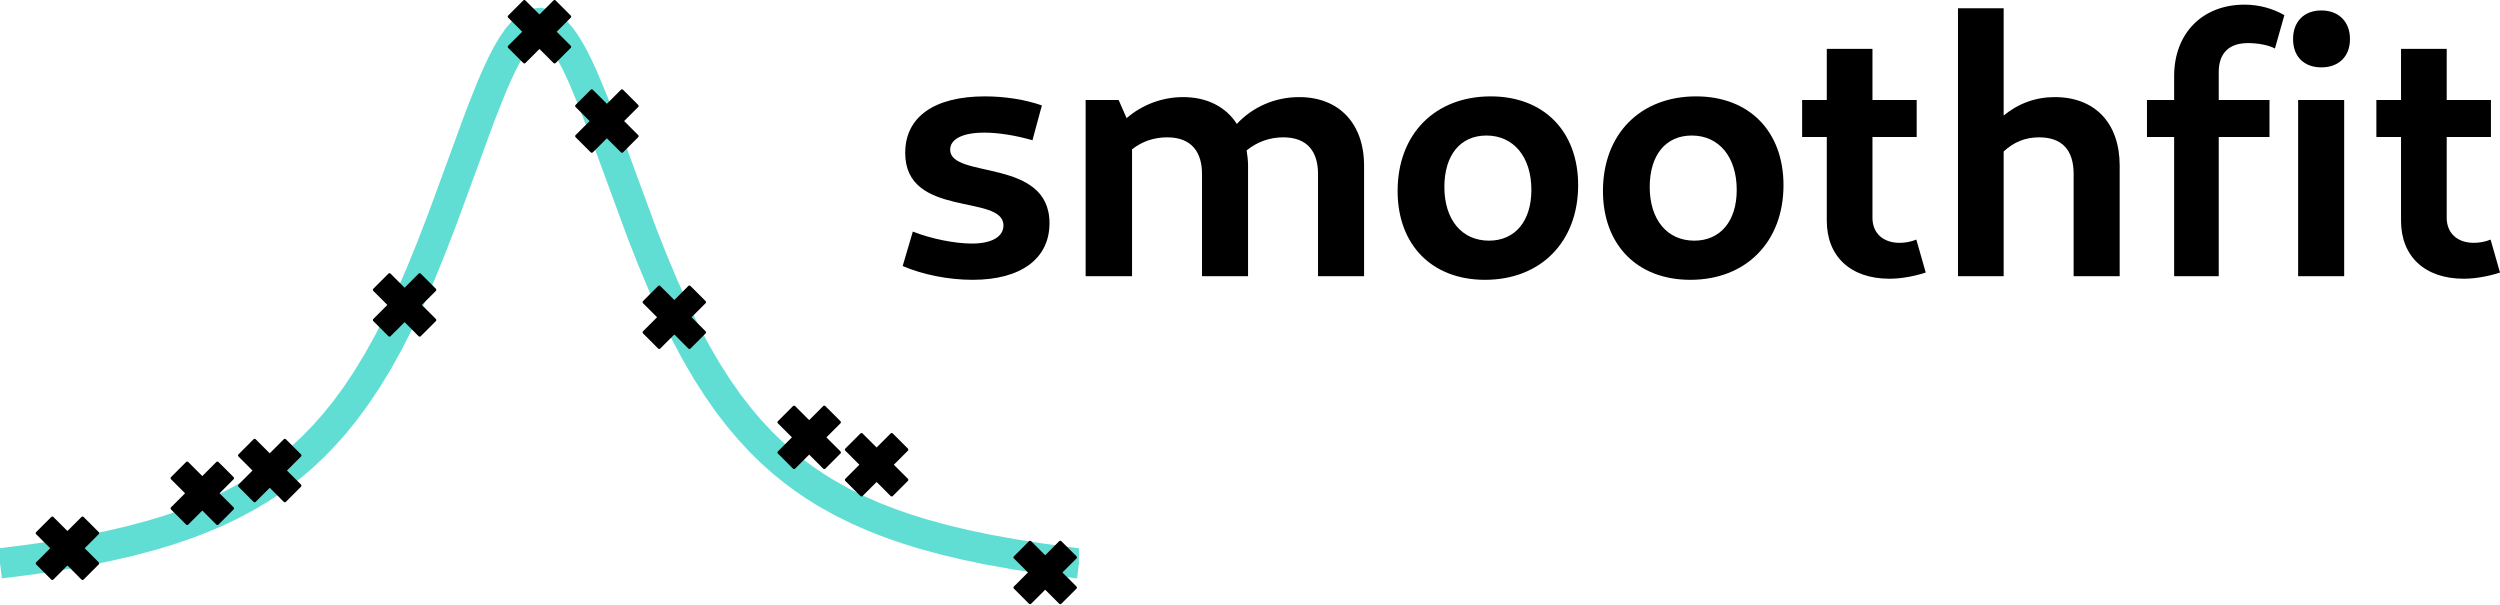
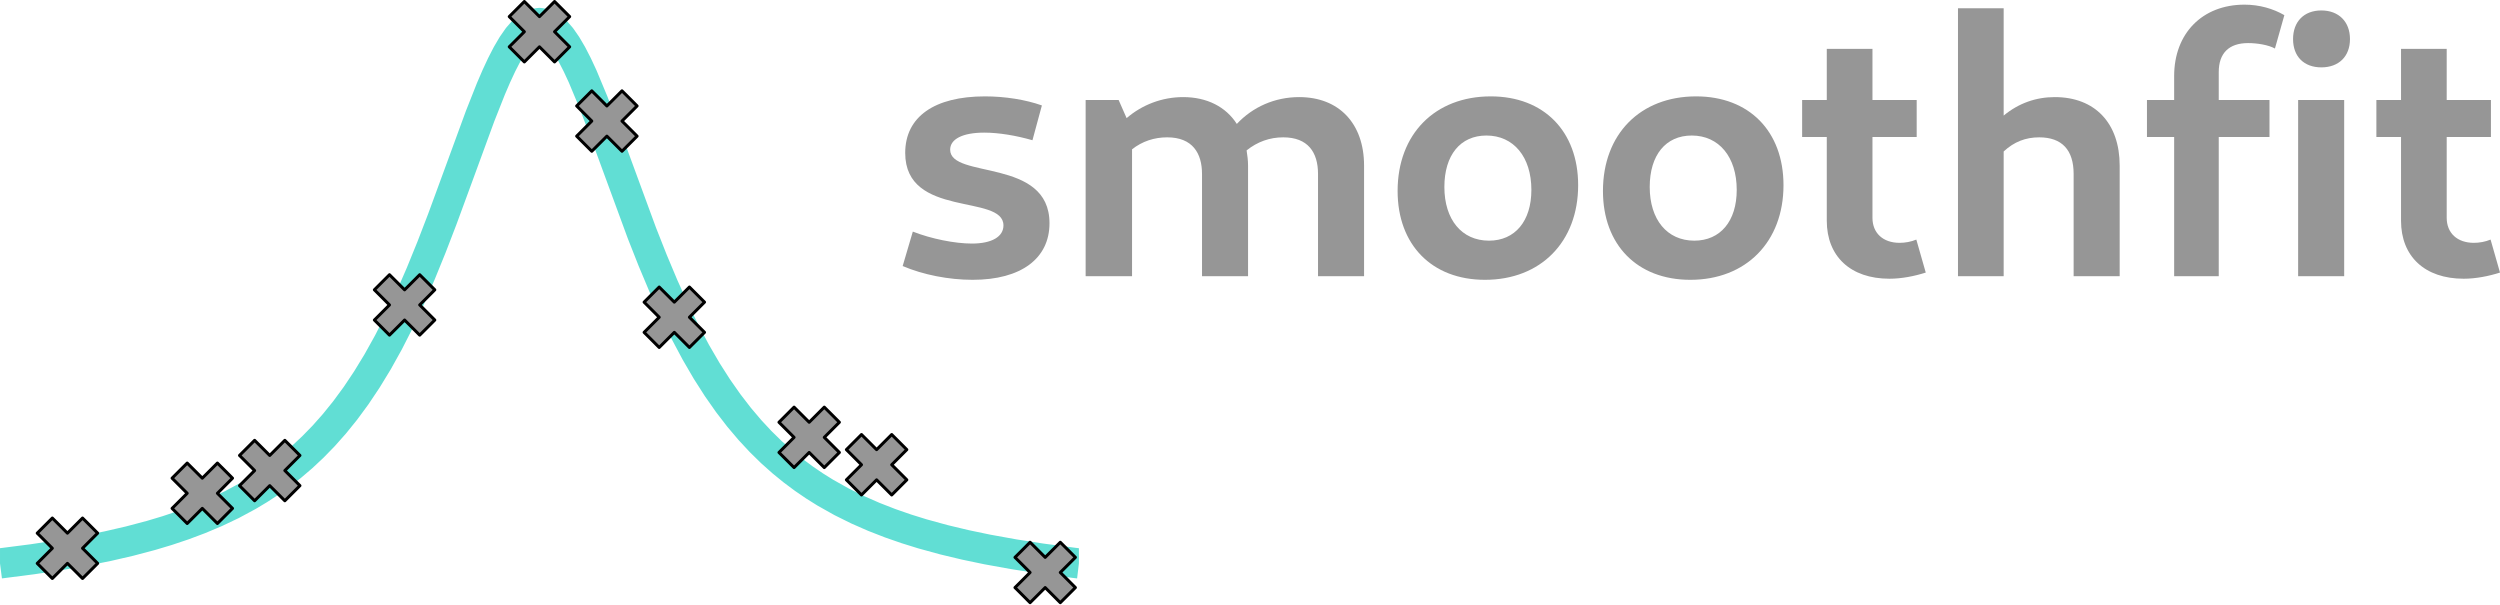
- <svg xmlns="http://www.w3.org/2000/svg" xmlns:xlink="http://www.w3.org/1999/xlink" height="266.653" viewBox="0 0 827.51 199.99" width="1103.348" id="svg45">
+ <svg xmlns="http://www.w3.org/2000/svg" xmlns:xlink="http://www.w3.org/1999/xlink" height="266.653" viewBox="0 0 827.51 199.99" width="1103.348" id="svg45" version="1.1">
  <defs id="defs4" stroke-linejoin="round">
    <style id="style2">*{stroke-linecap:butt;stroke-linejoin:round}</style>
  </defs>
  <g id="figure_1" transform="translate(-7.2 -37.618)" stroke-linejoin="round">
    <g id="patch_1">
      <path d="M0 280.512h371.52V0H0z" id="path6" fill="none" />
    </g>
    <g id="axes_1">
      <g id="line2d_1">
-         <path clip-path="url(#p22f64d38d4)" d="M7.2 224.115l10.714-1.376 8.928-1.344 8.928-1.566 7.142-1.444 7.142-1.649 7.143-1.891 5.357-1.606 5.356-1.794 5.357-2.009 5.357-2.258 5.357-2.548 5.357-2.884 3.57-2.136 3.572-2.33 3.571-2.544 3.571-2.782 3.572-3.046 3.57-3.34 3.572-3.665 3.571-4.026 3.571-4.424 3.572-4.861 3.57-5.34 3.572-5.858 3.571-6.413 3.571-7 3.572-7.603 3.57-8.206 3.572-8.778 3.571-9.282 5.357-14.58 7.142-19.485 3.572-9.023 1.785-4.152 1.786-3.837 1.785-3.467 1.786-3.041 1.786-2.566 1.785-2.047 1.786-1.49 1.785-.904 1.786-.304 1.786.304 1.785.905 1.786 1.49 1.785 2.046 1.786 2.566 1.786 3.041 1.785 3.467 1.786 3.837 3.571 8.562 3.571 9.376 12.5 34 3.57 9.041 3.572 8.499 3.571 7.906 3.571 7.3 3.571 6.703 3.572 6.132 3.57 5.593 3.572 5.096 3.571 4.637 3.571 4.22 3.572 3.841 3.57 3.499 3.572 3.189 3.571 2.91 3.571 2.66 3.572 2.434 3.57 2.23 5.358 3.009 5.356 2.654 5.357 2.35 5.357 2.088 5.357 1.862 5.357 1.666 7.142 1.959 7.142 1.705 7.143 1.493 8.928 1.615 8.928 1.385 10.713 1.415 1.786.214" id="path9" fill="none" stroke="#61ded4" stroke-width="10" />
+         <path clip-path="url(#p22f64d38d4)" d="m7.2 224.115 10.714-1.376 8.928-1.344 8.928-1.566 7.142-1.444 7.142-1.649 7.143-1.891 5.357-1.606 5.356-1.794 5.357-2.009 5.357-2.258 5.357-2.548 5.357-2.884 3.57-2.136 3.572-2.33 3.571-2.544 3.571-2.782 3.572-3.046 3.57-3.34 3.572-3.665 3.571-4.026 3.571-4.424 3.572-4.861 3.57-5.34 3.572-5.858 3.571-6.413 3.571-7 3.572-7.603 3.57-8.206 3.572-8.778 3.571-9.282 5.357-14.58 7.142-19.485 3.572-9.023 1.785-4.152 1.786-3.837 1.785-3.467 1.786-3.041 1.786-2.566 1.785-2.047 1.786-1.49 1.785-.904 1.786-.304 1.786.304 1.785.905 1.786 1.49 1.785 2.046 1.786 2.566 1.786 3.041 1.785 3.467 1.786 3.837 3.571 8.562 3.571 9.376 12.5 34 3.57 9.041 3.572 8.499 3.571 7.906 3.571 7.3 3.571 6.703 3.572 6.132 3.57 5.593 3.572 5.096 3.571 4.637 3.571 4.22 3.572 3.841 3.57 3.499 3.572 3.189 3.571 2.91 3.571 2.66 3.572 2.434 3.57 2.23 5.358 3.009 5.356 2.654 5.357 2.35 5.357 2.088 5.357 1.862 5.357 1.666 7.142 1.959 7.142 1.705 7.143 1.493 8.928 1.615 8.928 1.385 10.713 1.415 1.786.214" id="path9" fill="none" stroke="#61ded4" stroke-width="10" />
      </g>
      <g id="line2d_2">
        <defs id="defs13">
-           <path d="M-5 10l5-5 5 5 5-5-5-5 5-5-5-5-5 5-5-5-5 5 5 5-5 5z" id="mc8e9ab356d" stroke="#000" />
+           <path d="m-5 10 5-5 5 5 5-5-5-5 5-5-5-5-5 5-5-5-5 5 5 5-5 5z" id="mc8e9ab356d" stroke="#000" />
        </defs>
        <g clip-path="url(#p22f64d38d4)" id="g35" stroke="#000">
-           <use x="29.52" xlink:href="#mc8e9ab356d" y="219.095" id="use15" width="100%" height="100%" />
-           <use x="74.16" xlink:href="#mc8e9ab356d" y="200.897" id="use17" width="100%" height="100%" />
-           <use x="96.48" xlink:href="#mc8e9ab356d" y="193.373" id="use19" width="100%" height="100%" />
-           <use x="141.12" xlink:href="#mc8e9ab356d" y="138.55" id="use21" width="100%" height="100%" />
-           <use x="185.76" xlink:href="#mc8e9ab356d" y="48.118" id="use23" width="100%" height="100%" />
-           <use x="208.08" xlink:href="#mc8e9ab356d" y="77.686" id="use25" width="100%" height="100%" />
-           <use x="230.4" xlink:href="#mc8e9ab356d" y="142.629" id="use27" width="100%" height="100%" />
-           <use x="275.04" xlink:href="#mc8e9ab356d" y="182.386" id="use29" width="100%" height="100%" />
-           <use x="297.36" xlink:href="#mc8e9ab356d" y="191.451" id="use31" width="100%" height="100%" />
-           <use x="353.16" xlink:href="#mc8e9ab356d" y="227.108" id="use33" width="100%" height="100%" />
+           <use x="29.52" xlink:href="#mc8e9ab356d" y="219.095" id="use15" width="100%" height="100%" style="fill:#969696;fill-opacity:1;stroke:none" />
+           <use x="74.16" xlink:href="#mc8e9ab356d" y="200.897" id="use17" width="100%" height="100%" style="fill:#969696;fill-opacity:1;stroke:none;stroke-opacity:1;stroke-width:1;stroke-miterlimit:4;stroke-dasharray:none" />
+           <use x="96.48" xlink:href="#mc8e9ab356d" y="193.373" id="use19" width="100%" height="100%" style="fill:#969696;fill-opacity:1;stroke:none" />
+           <use x="141.12" xlink:href="#mc8e9ab356d" y="138.55" id="use21" width="100%" height="100%" style="fill:#969696;fill-opacity:1;stroke:none" />
+           <use x="185.76" xlink:href="#mc8e9ab356d" y="48.118" id="use23" width="100%" height="100%" style="fill:#969696;fill-opacity:1;stroke:none" />
+           <use x="208.08" xlink:href="#mc8e9ab356d" y="77.686" id="use25" width="100%" height="100%" style="fill:#969696;fill-opacity:1;stroke:none" />
+           <use x="230.4" xlink:href="#mc8e9ab356d" y="142.629" id="use27" width="100%" height="100%" style="fill:#969696;fill-opacity:1;stroke:none" />
+           <use x="275.04" xlink:href="#mc8e9ab356d" y="182.386" id="use29" width="100%" height="100%" style="fill:#969696;fill-opacity:1;stroke:none" />
+           <use x="297.36" xlink:href="#mc8e9ab356d" y="191.451" id="use31" width="100%" height="100%" style="fill:#969696;fill-opacity:1;stroke:none" />
+           <use x="353.16" xlink:href="#mc8e9ab356d" y="227.108" id="use33" width="100%" height="100%" style="fill:#969696;fill-opacity:1;stroke:none" />
        </g>
      </g>
    </g>
  </g>
  <defs id="defs43">
    <clipPath id="p22f64d38d4" stroke-linejoin="round">
      <path id="rect40" d="M7.2 7.2h357.12v266.112H7.2z" />
    </clipPath>
  </defs>
  <g aria-label="smoothfit" transform="matrix(.75 0 0 .75 -.068 1.606)" style="line-height:0%;-inkscape-font-specification:'Commando Bold'" id="flowRoot864" font-weight="700" font-size="160" letter-spacing="0" word-spacing="0" font-family="Cantarell" stroke-linejoin="round">
-     <path d="M429.353 121.352c21.44 0 33.92-9.44 33.92-24.96 0-29.12-43.84-19.36-43.84-32.48 0-4.64 5.44-7.52 15.04-7.52 6.4 0 14.08 1.28 21.28 3.36l4.16-15.36c-7.2-2.56-16.32-4-25.12-4-22.24 0-35.2 8.96-35.2 24.96 0 28.96 43.36 17.92 43.36 32 0 4.96-5.12 8-13.92 8-7.52 0-17.92-2.08-26.08-5.28l-4.48 15.2c8.96 3.84 20.32 6.08 30.88 6.08z" style="-inkscape-font-specification:'Cantarell Bold'" id="path841" />
-     <path d="M479.226 119.752h20.48v-56c4.48-3.52 9.76-5.28 15.52-5.28 11.2 0 15.36 7.04 15.36 16.16v45.12h20.32v-48.8c0-2.4-.32-4.64-.64-6.72 4.8-3.84 10.24-5.76 16.16-5.76 10.88 0 15.36 6.56 15.36 16.16v45.12h20.32v-48.8c0-18.56-11.04-30.24-28.64-30.24-10.72 0-20.48 4.32-27.52 11.84-4.8-7.52-13.12-11.84-23.68-11.84-9.28 0-18.08 3.36-24.96 9.28l-3.52-8h-14.56z" style="-inkscape-font-specification:'Cantarell Bold'" id="path843" />
-     <path d="M655.47 121.352c24.64 0 41.12-16.8 41.12-41.76 0-23.84-15.2-39.2-38.56-39.2-24.64 0-41.12 16.64-41.12 41.76 0 23.68 15.04 39.2 38.56 39.2zm1.76-17.28c-12 0-19.68-9.28-19.68-23.68 0-14.08 7.04-22.72 18.56-22.72 12 0 19.84 9.44 19.84 24 0 13.76-7.2 22.4-18.72 22.4z" style="-inkscape-font-specification:'Cantarell Bold'" id="path845" />
-     <path d="M746.096 121.352c24.64 0 41.12-16.8 41.12-41.76 0-23.84-15.2-39.2-38.56-39.2-24.64 0-41.12 16.64-41.12 41.76 0 23.68 15.04 39.2 38.56 39.2zm1.76-17.28c-12 0-19.68-9.28-19.68-23.68 0-14.08 7.04-22.72 18.56-22.72 12 0 19.84 9.44 19.84 24 0 13.76-7.2 22.4-18.72 22.4z" style="-inkscape-font-specification:'Cantarell Bold'" id="path847" />
-     <path d="M834 120.872c5.28 0 11.04-1.12 16-2.72l-4.16-14.56c-2.24.96-4.96 1.44-7.36 1.44-7.36 0-12-4.32-12-11.04v-35.68H846v-16.32h-19.52v-22.56h-20.16v22.56h-10.88v16.32h10.88v36.96c0 15.68 10.4 25.6 27.68 25.6z" style="-inkscape-font-specification:'Cantarell Bold'" id="path849" />
-     <path d="M864.226 119.752h20.16v-55.04c4.64-4.32 9.76-6.24 15.68-6.24 10.08 0 15.2 5.6 15.2 16.16v45.12h20.32v-48.8c0-18.72-10.88-30.24-28.64-30.24-8.32 0-16 2.72-22.56 8.16V1.512h-20.16z" style="-inkscape-font-specification:'Cantarell Bold'" id="path851" />
-     <path d="M959.628 119.752h19.68v-61.44h22.4v-16.32h-22.4v-12.32c0-8.32 4.48-12.8 12.96-12.8 4 0 8.96.8 11.84 2.4l4.16-14.72c-4.96-2.88-11.04-4.64-17.6-4.64-18.56 0-31.04 12.64-31.04 31.52v10.56h-12v16.32h12zm64.96-92.16c7.68 0 12.64-4.8 12.64-12.48 0-7.68-4.96-12.64-12.64-12.64-7.68 0-12.48 4.96-12.48 12.64 0 7.68 4.8 12.48 12.48 12.48zm-10.24 92.16h20.32v-77.76h-20.32z" style="-inkscape-font-specification:'Cantarell Bold'" id="path853" />
-     <path d="M1087.438 120.872c5.28 0 11.04-1.12 16-2.72l-4.16-14.56c-2.24.96-4.96 1.44-7.36 1.44-7.36 0-12-4.32-12-11.04v-35.68h19.52v-16.32h-19.52v-22.56h-20.16v22.56h-10.88v16.32h10.88v36.96c0 15.68 10.4 25.6 27.68 25.6z" style="-inkscape-font-specification:'Cantarell Bold'" id="path855" />
+     <path d="M429.353 121.352c21.44 0 33.92-9.44 33.92-24.96 0-29.12-43.84-19.36-43.84-32.48 0-4.64 5.44-7.52 15.04-7.52 6.4 0 14.08 1.28 21.28 3.36l4.16-15.36c-7.2-2.56-16.32-4-25.12-4-22.24 0-35.2 8.96-35.2 24.96 0 28.96 43.36 17.92 43.36 32 0 4.96-5.12 8-13.92 8-7.52 0-17.92-2.08-26.08-5.28l-4.48 15.2c8.96 3.84 20.32 6.08 30.88 6.08z" style="-inkscape-font-specification:'Cantarell Bold';fill:#969696;fill-opacity:1;stroke:none" id="path841" />
+     <path d="M479.226 119.752h20.48v-56c4.48-3.52 9.76-5.28 15.52-5.28 11.2 0 15.36 7.04 15.36 16.16v45.12h20.32v-48.8c0-2.4-.32-4.64-.64-6.72 4.8-3.84 10.24-5.76 16.16-5.76 10.88 0 15.36 6.56 15.36 16.16v45.12h20.32v-48.8c0-18.56-11.04-30.24-28.64-30.24-10.72 0-20.48 4.32-27.52 11.84-4.8-7.52-13.12-11.84-23.68-11.84-9.28 0-18.08 3.36-24.96 9.28l-3.52-8h-14.56z" style="-inkscape-font-specification:'Cantarell Bold';fill:#969696;fill-opacity:1;stroke:none" id="path843" />
+     <path d="M655.47 121.352c24.64 0 41.12-16.8 41.12-41.76 0-23.84-15.2-39.2-38.56-39.2-24.64 0-41.12 16.64-41.12 41.76 0 23.68 15.04 39.2 38.56 39.2zm1.76-17.28c-12 0-19.68-9.28-19.68-23.68 0-14.08 7.04-22.72 18.56-22.72 12 0 19.84 9.44 19.84 24 0 13.76-7.2 22.4-18.72 22.4z" style="-inkscape-font-specification:'Cantarell Bold';fill:#969696;fill-opacity:1;stroke:none" id="path845" />
+     <path d="M746.096 121.352c24.64 0 41.12-16.8 41.12-41.76 0-23.84-15.2-39.2-38.56-39.2-24.64 0-41.12 16.64-41.12 41.76 0 23.68 15.04 39.2 38.56 39.2zm1.76-17.28c-12 0-19.68-9.28-19.68-23.68 0-14.08 7.04-22.72 18.56-22.72 12 0 19.84 9.44 19.84 24 0 13.76-7.2 22.4-18.72 22.4z" style="-inkscape-font-specification:'Cantarell Bold';fill:#969696;fill-opacity:1;stroke:none" id="path847" />
+     <path d="M834 120.872c5.28 0 11.04-1.12 16-2.72l-4.16-14.56c-2.24.96-4.96 1.44-7.36 1.44-7.36 0-12-4.32-12-11.04v-35.68H846v-16.32h-19.52v-22.56h-20.16v22.56h-10.88v16.32h10.88v36.96c0 15.68 10.4 25.6 27.68 25.6z" style="-inkscape-font-specification:'Cantarell Bold';fill:#969696;fill-opacity:1;stroke:none" id="path849" />
+     <path d="M864.226 119.752h20.16v-55.04c4.64-4.32 9.76-6.24 15.68-6.24 10.08 0 15.2 5.6 15.2 16.16v45.12h20.32v-48.8c0-18.72-10.88-30.24-28.64-30.24-8.32 0-16 2.72-22.56 8.16V1.512h-20.16z" style="-inkscape-font-specification:'Cantarell Bold';fill:#969696;fill-opacity:1;stroke:none" id="path851" />
+     <path d="M959.628 119.752h19.68v-61.44h22.4v-16.32h-22.4v-12.32c0-8.32 4.48-12.8 12.96-12.8 4 0 8.96.8 11.84 2.4l4.16-14.72c-4.96-2.88-11.04-4.64-17.6-4.64-18.56 0-31.04 12.64-31.04 31.52v10.56h-12v16.32h12zm64.96-92.16c7.68 0 12.64-4.8 12.64-12.48 0-7.68-4.96-12.64-12.64-12.64-7.68 0-12.48 4.96-12.48 12.64 0 7.68 4.8 12.48 12.48 12.48zm-10.24 92.16h20.32v-77.76h-20.32z" style="-inkscape-font-specification:'Cantarell Bold';fill:#969696;fill-opacity:1;stroke:none" id="path853" />
+     <path d="M1087.438 120.872c5.28 0 11.04-1.12 16-2.72l-4.16-14.56c-2.24.96-4.96 1.44-7.36 1.44-7.36 0-12-4.32-12-11.04v-35.68h19.52v-16.32h-19.52v-22.56h-20.16v22.56h-10.88v16.32h10.88v36.96c0 15.68 10.4 25.6 27.68 25.6z" style="-inkscape-font-specification:'Cantarell Bold';fill:#969696;fill-opacity:1;stroke:none" id="path855" />
  </g>
</svg>
